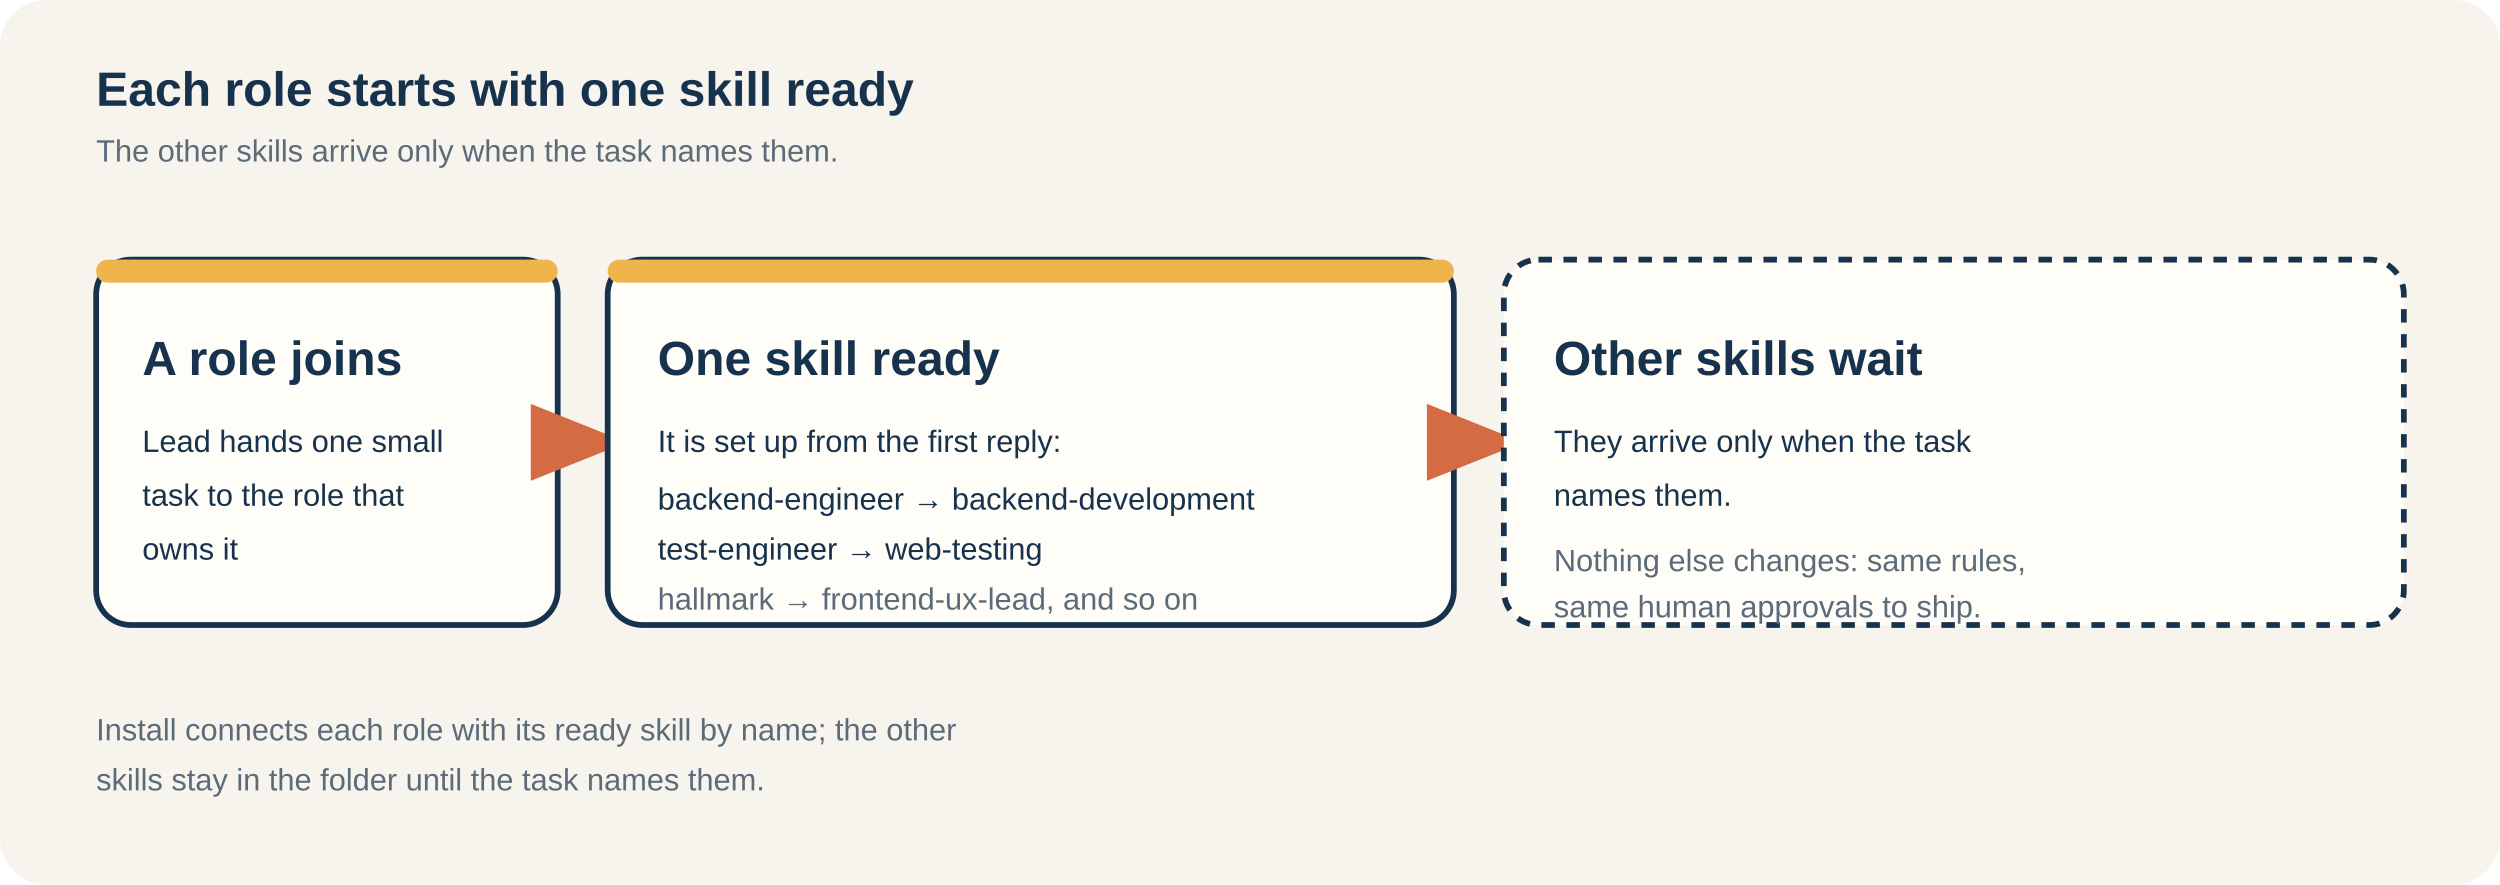
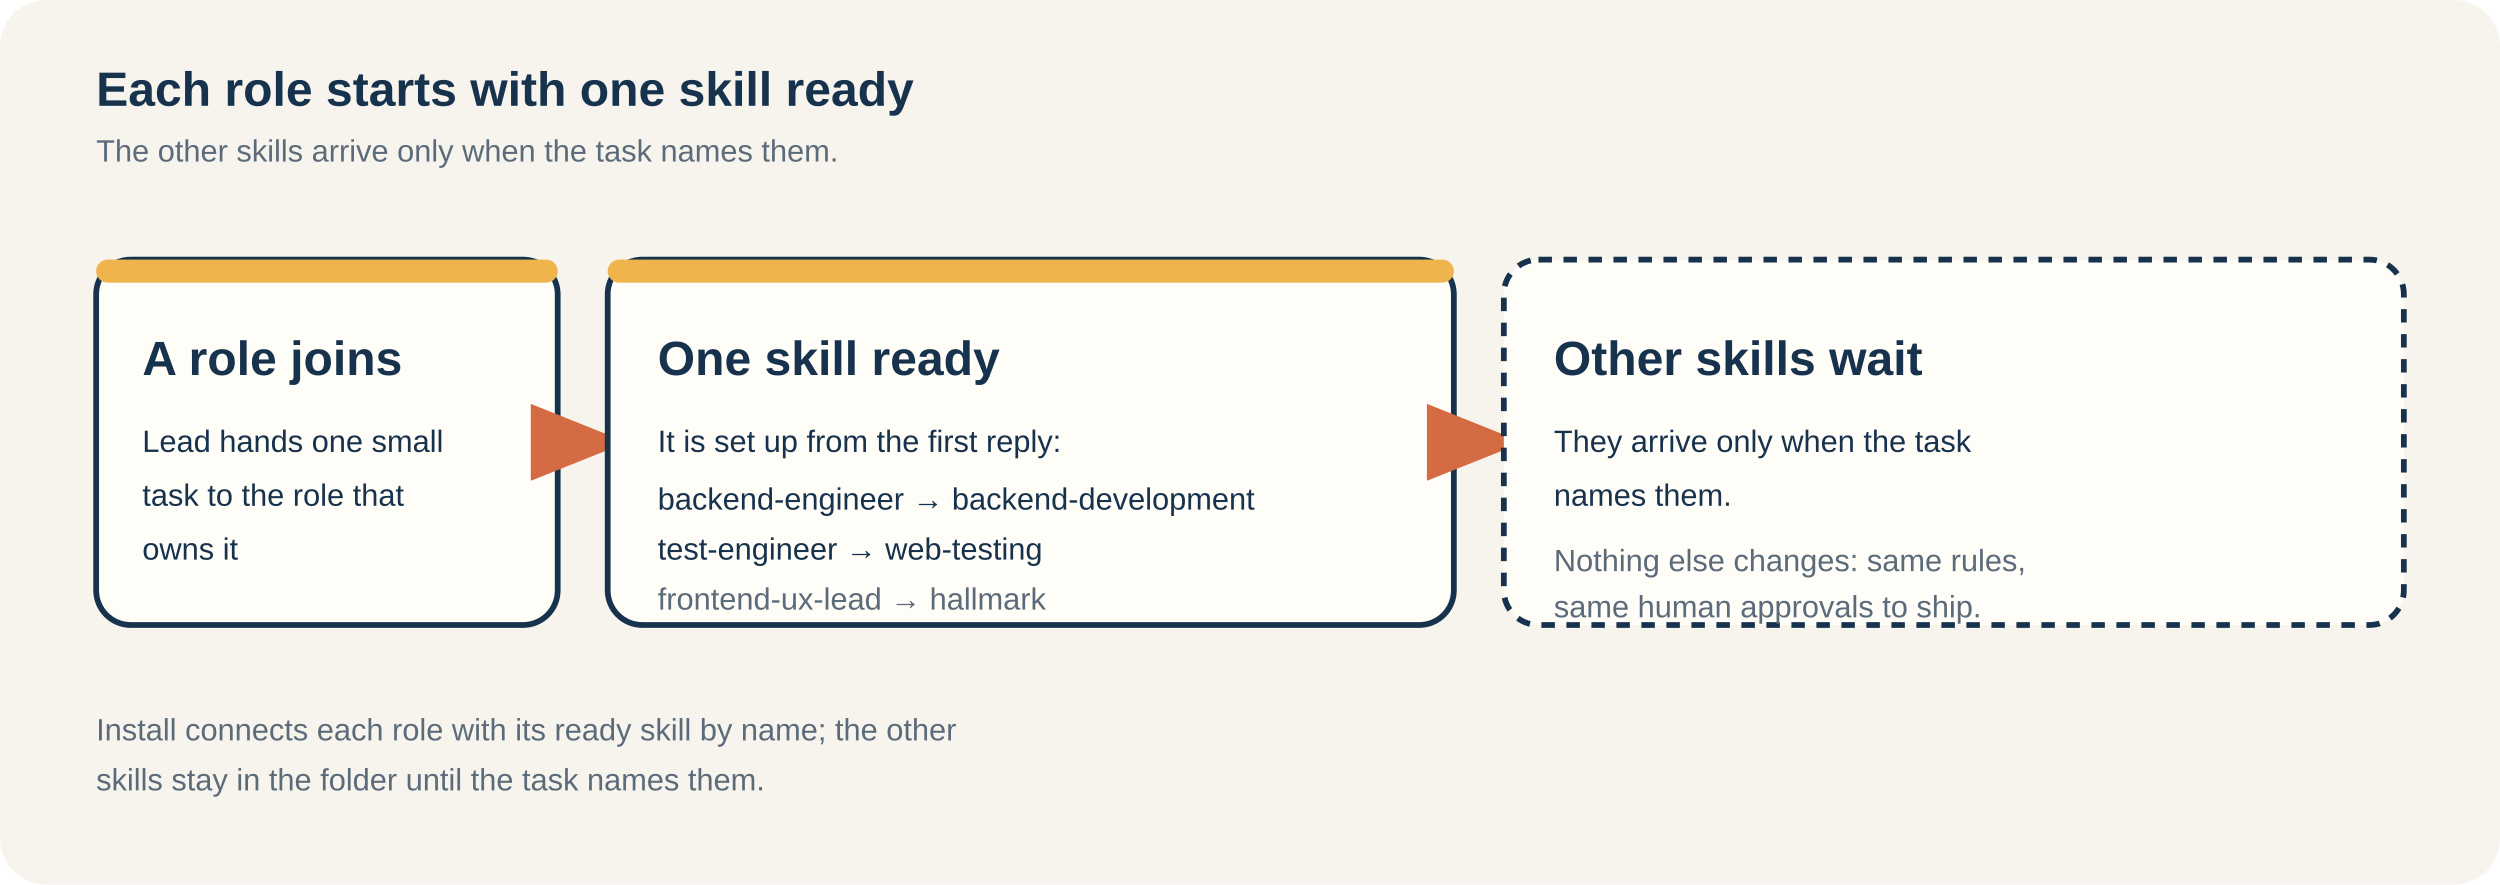
<svg xmlns="http://www.w3.org/2000/svg" viewBox="0 0 1300 460" role="img" aria-labelledby="title desc">
  <style>
    .bg { fill: #f7f4ed; }
    .card { fill: #fffdf8; stroke: #17324d; stroke-width: 3; }
    .standby { fill: #fffdf8; stroke: #17324d; stroke-width: 3; stroke-dasharray: 7 6; }
    .accent { fill: #f0b44d; }
    .ink { fill: #17324d; font-family: Arial, sans-serif; }
    .label { font-size: 25px; font-weight: 700; }
    .note { font-size: 16px; }
    .muted { fill: #5b6b7a; font-size: 16px; font-family: Arial, sans-serif; }
    .arrow { fill: none; stroke: #d56b42; stroke-width: 5; marker-end: url(#arrowhead); }
  </style>
  <defs>
    <marker id="arrowhead" markerWidth="10" markerHeight="8" refX="8" refY="4" orient="auto">
      <path d="M0,0 L10,4 L0,8 Z" fill="#d56b42" />
    </marker>
  </defs>
  <rect class="bg" width="1300" height="460" rx="24" />
  <text class="ink label" x="50" y="55">Each role starts with one skill ready</text>
  <text class="muted" x="50" y="84">The other skills arrive only when the task names them.</text>
  <g transform="translate(50 135)">
    <rect class="card" width="240" height="190" rx="18" />
    <rect class="accent" width="240" height="12" rx="6" />
    <text class="ink label" x="24" y="60">A role joins</text>
    <text class="ink note" x="24" y="100">Lead hands one small</text>
    <text class="ink note" x="24" y="128">task to the role that</text>
    <text class="ink note" x="24" y="156">owns it</text>
  </g>
  <path class="arrow" d="M290 230H316" />
  <g transform="translate(316 135)">
    <rect class="card" width="440" height="190" rx="18" />
    <rect class="accent" width="440" height="12" rx="6" />
    <text class="ink label" x="26" y="60">One skill ready</text>
    <text class="ink note" x="26" y="100">It is set up from the first reply:</text>
    <text class="ink note" x="26" y="130">backend-engineer  →  backend-development</text>
    <text class="ink note" x="26" y="156">test-engineer  →  web-testing</text>
-     <text class="muted" x="26" y="182">hallmark → frontend-ux-lead, and so on</text>
+     <text class="muted" x="26" y="182">frontend-ux-lead  →  hallmark</text>
  </g>
  <path class="arrow" d="M756 230H782" />
  <g transform="translate(782 135)">
    <rect class="standby" width="468" height="190" rx="18" />
    <text class="ink label" x="26" y="60">Other skills wait</text>
    <text class="ink note" x="26" y="100">They arrive only when the task</text>
    <text class="ink note" x="26" y="128">names them.</text>
    <text class="muted" x="26" y="162">Nothing else changes: same rules,</text>
    <text class="muted" x="26" y="186">same human approvals to ship.</text>
  </g>
  <text class="muted" x="50" y="385">Install connects each role with its ready skill by name; the other</text>
  <text class="muted" x="50" y="411">skills stay in the folder until the task names them.</text>
</svg>
